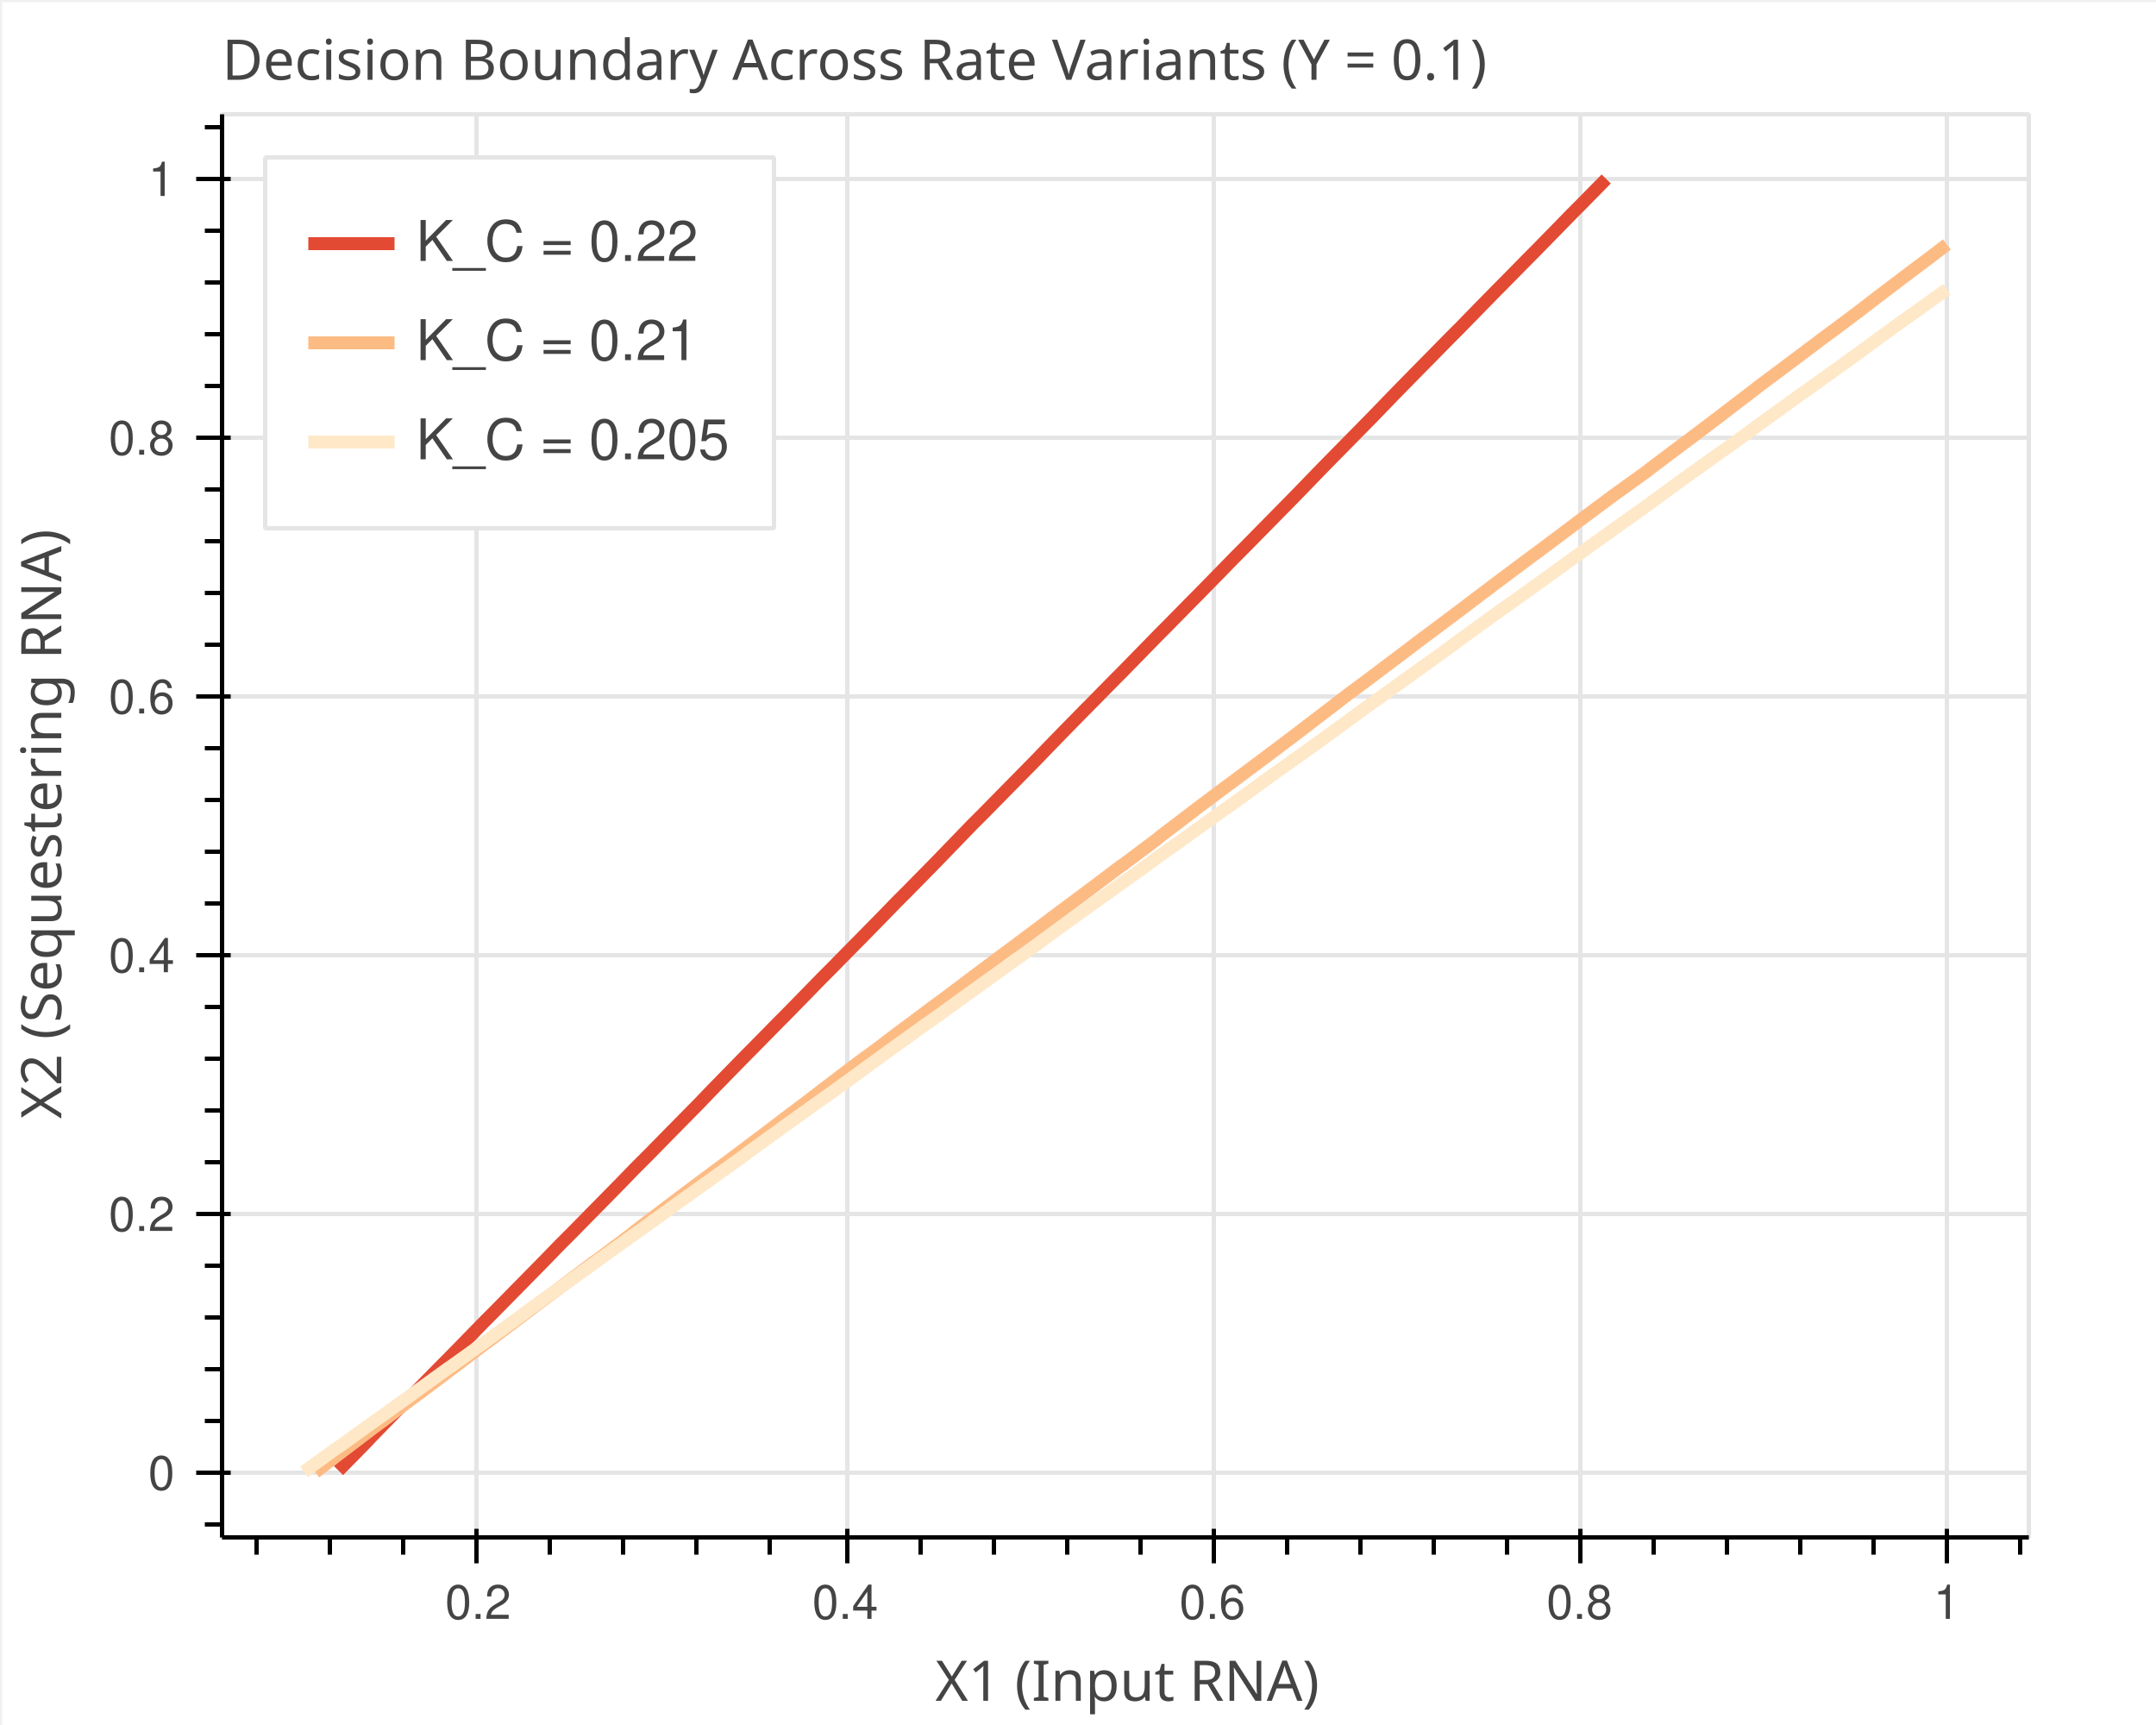
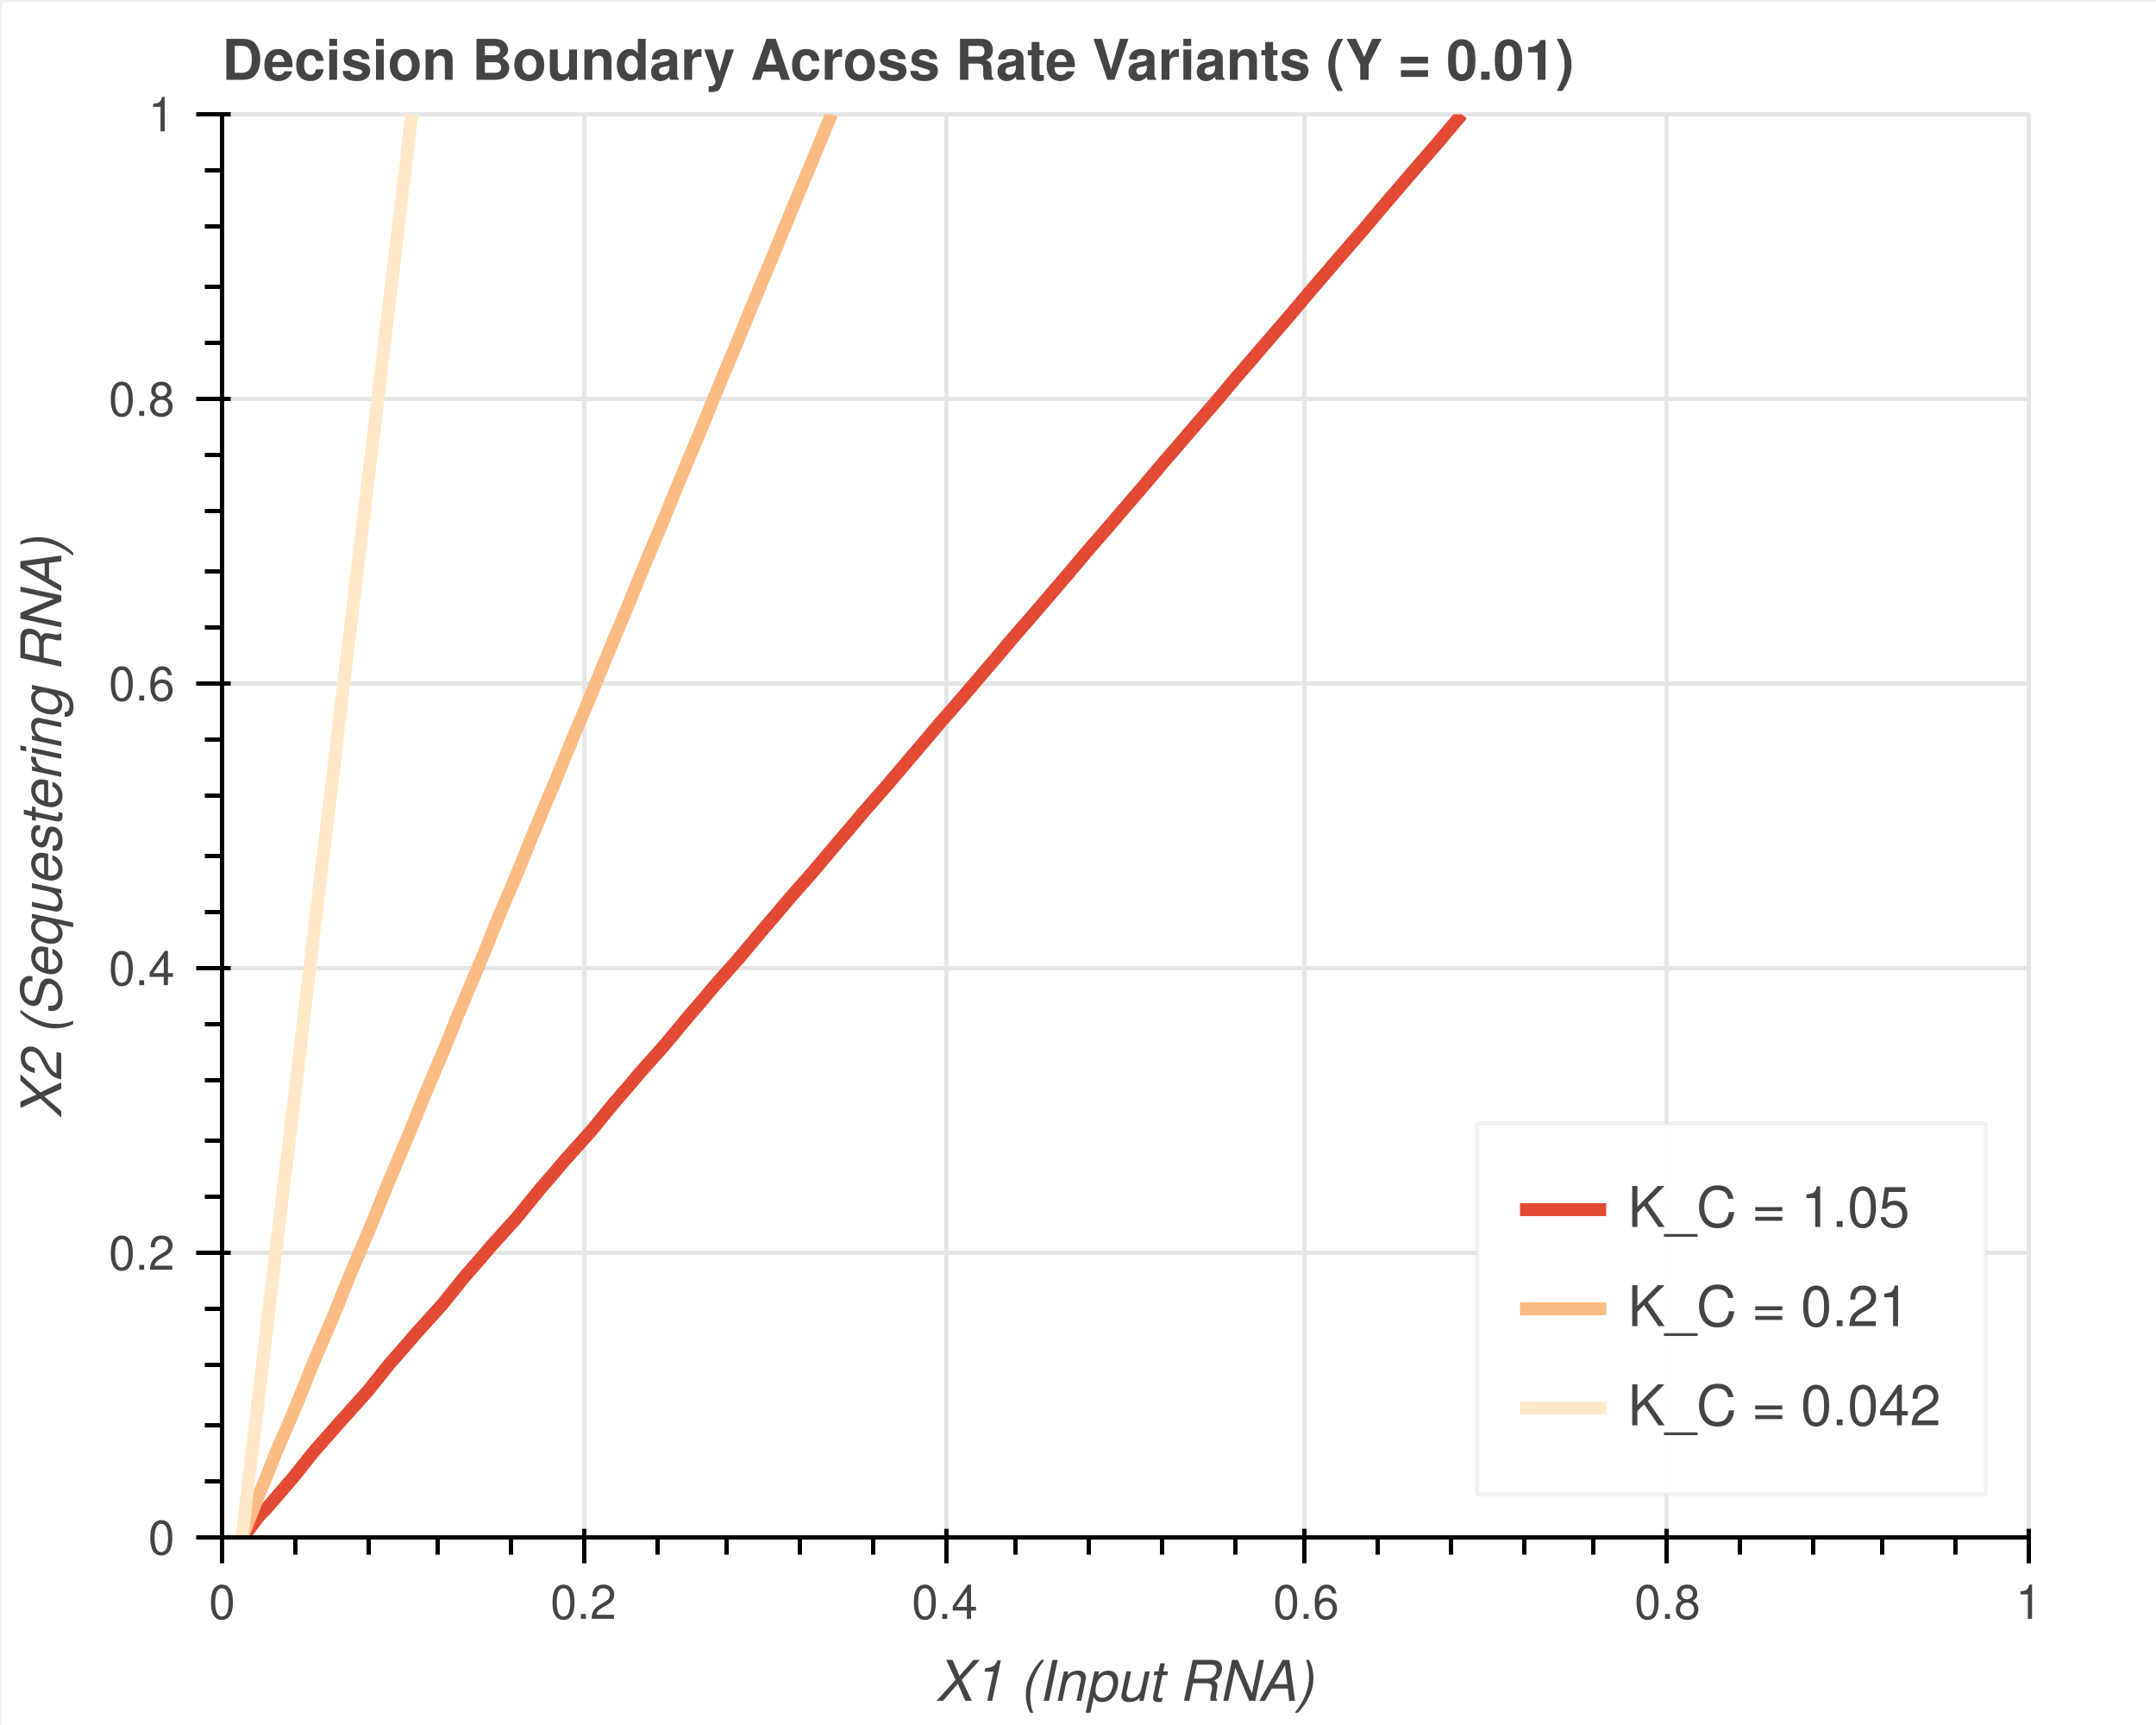
- <svg xmlns="http://www.w3.org/2000/svg" xmlns:xlink="http://www.w3.org/1999/xlink" version="1.1" id="Layer_1" x="0px" y="0px" viewBox="0 0 500 400" style="enable-background:new 0 0 500 400;" xml:space="preserve">
-   <style type="text/css">
- 	.st0{clip-path:url(#SVGID_00000093153794743196316500000007417702515307975327_);fill:#FFFFFF;}
- 	.st1{fill:#FFFFFF;}
- 	.st2{fill:none;stroke:#E5E5E5;stroke-linejoin:bevel;stroke-miterlimit:10;}
- 	
- 		.st3{clip-path:url(#SVGID_00000172414969722423037440000006797483711945911959_);fill:none;stroke:#E5E5E5;stroke-linejoin:bevel;stroke-miterlimit:10;}
- 	
- 		.st4{clip-path:url(#SVGID_00000142139943367405537200000016269153017983814825_);fill:none;stroke:#E5E5E5;stroke-linejoin:bevel;stroke-miterlimit:10;}
- 	
- 		.st5{clip-path:url(#SVGID_00000111907361072802863850000003102265533263730618_);fill:none;stroke:#E34A33;stroke-width:3;stroke-linejoin:bevel;stroke-miterlimit:10;}
- 	
- 		.st6{clip-path:url(#SVGID_00000162328661303927612030000000450254940578080655_);fill:none;stroke:#FDBB84;stroke-width:3;stroke-linejoin:bevel;stroke-miterlimit:10;}
- 	
- 		.st7{clip-path:url(#SVGID_00000022555768921812891400000010928600445027444365_);fill:none;stroke:#FEE8C8;stroke-width:3;stroke-linejoin:bevel;stroke-miterlimit:10;}
- 	.st8{fill:none;stroke:#000000;stroke-linejoin:bevel;stroke-miterlimit:10;}
- 	.st9{fill:#444444;}
- 	.st10{font-family:'Helvetica';}
- 	.st11{font-size:11px;}
- 	.st12{font-family:'Helvetica-Oblique';}
- 	.st13{font-size:13px;}
- 	
- 		.st14{clip-path:url(#SVGID_00000116918204168529295680000014971201692476296103_);fill:#FFFFFF;stroke:#E5E5E5;stroke-linejoin:bevel;stroke-miterlimit:10;}
- 	
- 		.st15{clip-path:url(#SVGID_00000140708286773257833080000001640486205328290457_);fill:none;stroke:#E34A33;stroke-width:3;stroke-linejoin:bevel;stroke-miterlimit:10;}
- 	.st16{clip-path:url(#SVGID_00000158716820930362352010000016157862381596500154_);}
- 	
- 		.st17{clip-path:url(#SVGID_00000047034575865393494280000017019072406550267566_);fill:none;stroke:#FDBB84;stroke-width:3;stroke-linejoin:bevel;stroke-miterlimit:10;}
- 	.st18{clip-path:url(#SVGID_00000132054350162717880890000012663748505748363162_);}
- 	
- 		.st19{clip-path:url(#SVGID_00000121262566530470523090000017821913376537739140_);fill:none;stroke:#FEE8C8;stroke-width:3;stroke-linejoin:bevel;stroke-miterlimit:10;}
- 	.st20{clip-path:url(#SVGID_00000137843048992259751930000002919125601660582038_);}
- 	.st21{font-family:'Helvetica-Bold';}
- </style>
-   <g>
-     <defs>
-       <path id="SVGID_1_" d="M0.5,0.5h500v400H0.5V0.5z M51.5,26.5h419v330h-419V26.5z" />
-     </defs>
-     <clipPath id="SVGID_00000163784888964810405260000007802911640011284352_">
-       <use xlink:href="#SVGID_1_" style="overflow:visible;" />
+ <svg xmlns="http://www.w3.org/2000/svg" version="1.1" width="500" height="400">
+   <defs>
+     <clipPath id="kZfHqMHcwnov">
+       <path fill="none" stroke="none" d="M 0.5 0.5 L 500.5 0.5 L 500.5 400.5 L 0.5 400.5 L 0.5 0.5 Z M 51.5 26.5 L 470.5 26.5 L 470.5 356.5 L 51.5 356.5 L 51.5 26.5 Z" clip-rule="evenodd" />
    </clipPath>
-     <path style="clip-path:url(#SVGID_00000163784888964810405260000007802911640011284352_);fill:#FFFFFF;" d="M0.5,0.5h500v400H0.5   V0.5z" />
+     <clipPath id="skUJnNPgrylF">
+       <path fill="none" stroke="none" d="M 51.5 26.5 L 470.5 26.5 L 470.5 356.5 L 51.5 356.5 L 51.5 26.5 Z" />
+     </clipPath>
+     <clipPath id="IKJvsVZPwnep">
+       <path fill="none" stroke="none" d="M 51.5 26.5 L 470.5 26.5 L 470.5 356.5 L 51.5 356.5 L 51.5 26.5 Z" />
+     </clipPath>
+     <clipPath id="yqJDNZcqfVlT">
+       <path fill="none" stroke="none" d="M 51.5 26.5 L 470.5 26.5 L 470.5 356.5 L 51.5 356.5 L 51.5 26.5 Z" />
+     </clipPath>
+     <clipPath id="CLRMrDuHyrrS">
+       <path fill="none" stroke="none" d="M 51.5 26.5 L 470.5 26.5 L 470.5 356.5 L 51.5 356.5 L 51.5 26.5 Z" />
+     </clipPath>
+     <clipPath id="eDauIlzxlBmQ">
+       <path fill="none" stroke="none" d="M 51.5 26.5 L 470.5 26.5 L 470.5 356.5 L 51.5 356.5 L 51.5 26.5 Z" />
+     </clipPath>
+     <clipPath id="WeOTZTmutTLQ">
+       <path fill="none" stroke="none" d="M 51.5 26.5 L 470.5 26.5 L 470.5 356.5 L 51.5 356.5 L 51.5 26.5 Z" />
+     </clipPath>
+     <clipPath id="BlnrqRrnFlkJ">
+       <path fill="none" stroke="none" d="M 51.5 26.5 L 470.5 26.5 L 470.5 356.5 L 51.5 356.5 L 51.5 26.5 Z" />
+     </clipPath>
+   </defs>
+   <path fill="#ffffff" stroke="none" paint-order="stroke" d="M 0.5 0.5 L 500.5 0.5 L 500.5 400.5 L 0.5 400.5 L 0.5 0.5 Z" fill-rule="nonzero" clip-path="url(#kZfHqMHcwnov)" />
+   <path fill="#ffffff" stroke="none" paint-order="stroke" d="M 51.5 26.5 L 470.5 26.5 L 470.5 356.5 L 51.5 356.5 L 51.5 26.5 Z" />
+   <path fill="none" stroke="#e5e5e5" paint-order="fill" d="M 51.5 26.5 L 470.5 26.5 L 470.5 356.5 L 51.5 356.5 L 51.5 26.5 Z" stroke-linejoin="bevel" stroke-miterlimit="10" />
+   <path fill="none" stroke="#e5e5e5" paint-order="fill" d="M 135.5 356.5 L 135.5 26.5 M 219.5 356.5 L 219.5 26.5 M 302.5 356.5 L 302.5 26.5 M 386.5 356.5 L 386.5 26.5" stroke-linejoin="bevel" stroke-miterlimit="10" clip-path="url(#skUJnNPgrylF)" />
+   <path fill="none" stroke="#e5e5e5" paint-order="fill" d="M 51.5 290.5 L 470.5 290.5 M 51.5 224.5 L 470.5 224.5 M 51.5 158.5 L 470.5 158.5 M 51.5 92.5 L 470.5 92.5" stroke-linejoin="bevel" stroke-miterlimit="10" clip-path="url(#IKJvsVZPwnep)" />
+   <path fill="none" stroke="#e34a33" paint-order="fill" d="M 339.021 26.5 L 333.684 32.832 L 333.338 33.235 L 327.487 39.969 L 325.133 42.735 L 321.698 46.704 L 316.582 52.775 L 316.013 53.439 L 310.173 60.173 L 308.031 62.689 L 304.374 66.908 L 299.48 72.718 L 298.686 73.643 L 292.86 80.378 L 290.929 82.644 L 287.05 87.112 L 282.378 92.659 L 281.358 93.847 L 275.547 100.582 L 273.827 102.599 L 269.726 107.316 L 265.276 112.6 L 264.029 114.051 L 258.236 120.786 L 256.724 122.556 L 252.4 127.52 L 248.173 132.54 L 246.699 134.255 L 240.925 140.99 L 239.622 142.515 L 235.073 147.724 L 231.071 152.479 L 229.366 154.459 L 223.616 161.194 L 222.52 162.475 L 217.745 167.929 L 213.969 172.416 L 212.031 174.663 L 206.309 181.398 L 205.418 182.438 L 200.416 188.133 L 196.867 192.35 L 194.692 194.867 L 189.005 201.602 L 188.316 202.404 L 183.083 208.337 L 179.765 212.282 L 177.349 215.071 L 171.704 221.806 L 171.214 222.375 L 165.748 228.541 L 162.663 232.209 L 160 235.276 L 154.407 242.01 L 154.112 242.351 L 148.409 248.745 L 145.561 252.13 L 142.643 255.48 L 137.117 262.214 L 137.01 262.337 L 131.065 268.949 L 128.459 272.042 L 125.272 275.684 L 119.908 282.297 L 119.805 282.418 L 113.713 289.153 L 111.357 291.941 L 107.884 295.888 L 102.806 302.192 L 102.443 302.622 L 96.355 309.357 L 94.255 311.818 L 90.468 316.092 L 85.704 322.055 L 85.057 322.827 L 79.006 329.561 L 77.153 331.667 L 73.04 336.296 L 68.602 341.844 L 67.635 343.031 L 61.827 349.765 L 60.051 351.589 L 56.344 356.5" stroke-linejoin="bevel" stroke-miterlimit="10" stroke-width="3" clip-path="url(#yqJDNZcqfVlT)" />
+   <path fill="none" stroke="#fdbb84" paint-order="fill" d="M 192.824 26.5 L 190.051 33.235 L 188.316 37.46 L 187.272 39.969 L 184.45 46.704 L 181.674 53.439 L 179.765 58.099 L 178.903 60.173 L 176.075 66.908 L 173.297 73.643 L 171.214 78.739 L 170.534 80.378 L 167.701 87.112 L 164.92 93.847 L 162.663 99.382 L 162.166 100.582 L 159.326 107.316 L 156.542 114.051 L 154.112 120.028 L 153.799 120.786 L 150.951 127.52 L 148.164 134.255 L 145.561 140.678 L 145.432 140.99 L 142.576 147.724 L 139.784 154.459 L 137.063 161.194 L 137.01 161.321 L 134.2 167.929 L 131.404 174.663 L 128.684 181.398 L 128.459 181.938 L 125.824 188.133 L 123.022 194.867 L 120.303 201.602 L 119.908 202.554 L 117.448 208.337 L 114.637 215.071 L 111.921 221.806 L 111.357 223.167 L 109.07 228.541 L 106.251 235.276 L 103.537 242.01 L 102.806 243.778 L 100.691 248.745 L 97.86 255.48 L 95.149 262.214 L 94.255 264.383 L 92.311 268.949 L 89.464 275.684 L 86.757 282.418 L 85.704 284.98 L 83.929 289.153 L 81.059 295.888 L 78.358 302.622 L 77.153 305.561 L 75.542 309.357 L 72.642 316.092 L 69.949 322.827 L 68.602 326.109 L 67.152 329.561 L 64.22 336.296 L 61.554 343.031 L 60.051 346.561 L 58.793 349.765 L 56.14 356.5" stroke-linejoin="bevel" stroke-miterlimit="10" stroke-width="3" clip-path="url(#CLRMrDuHyrrS)" />
+   <path fill="none" stroke="#fee8c8" paint-order="fill" d="M 95.507 26.5 L 94.709 33.235 L 94.255 37.046 L 93.906 39.969 L 93.094 46.704 L 92.284 53.439 L 91.475 60.173 L 90.668 66.908 L 89.863 73.643 L 89.059 80.378 L 88.258 87.112 L 87.458 93.847 L 86.661 100.582 L 85.866 107.316 L 85.704 108.664 L 85.056 114.051 L 84.243 120.786 L 83.432 127.52 L 82.623 134.255 L 81.816 140.99 L 81.011 147.724 L 80.208 154.459 L 79.408 161.194 L 78.611 167.929 L 77.816 174.663 L 77.153 180.273 L 77.02 181.398 L 76.204 188.133 L 75.389 194.867 L 74.577 201.602 L 73.767 208.337 L 72.96 215.071 L 72.156 221.806 L 71.355 228.541 L 70.557 235.276 L 69.763 242.01 L 68.973 248.745 L 68.602 251.834 L 68.167 255.48 L 67.348 262.214 L 66.531 268.949 L 65.717 275.684 L 64.907 282.418 L 64.1 289.153 L 63.298 295.888 L 62.5 302.622 L 61.706 309.357 L 60.917 316.092 L 60.133 322.827 L 60.051 323.469 L 59.313 329.561 L 58.495 336.296 L 57.686 343.031 L 56.891 349.765 L 56.114 356.5" stroke-linejoin="bevel" stroke-miterlimit="10" stroke-width="3" clip-path="url(#eDauIlzxlBmQ)" />
+   <path fill="none" stroke="black" paint-order="fill" d="M 51.5 356.5 L 470.5 356.5" stroke-linejoin="bevel" stroke-miterlimit="10" />
+   <path fill="none" stroke="black" paint-order="fill" d="M 51.5 362.5 L 51.5 354.5 M 135.5 362.5 L 135.5 354.5 M 219.5 362.5 L 219.5 354.5 M 302.5 362.5 L 302.5 354.5 M 386.5 362.5 L 386.5 354.5 M 470.5 362.5 L 470.5 354.5" stroke-linejoin="bevel" stroke-miterlimit="10" />
+   <path fill="none" stroke="black" paint-order="fill" d="M 51.5 360.5 L 51.5 356.5 M 68.5 360.5 L 68.5 356.5 M 85.5 360.5 L 85.5 356.5 M 101.5 360.5 L 101.5 356.5 M 118.5 360.5 L 118.5 356.5 M 135.5 360.5 L 135.5 356.5 M 152.5 360.5 L 152.5 356.5 M 168.5 360.5 L 168.5 356.5 M 185.5 360.5 L 185.5 356.5 M 202.5 360.5 L 202.5 356.5 M 219.5 360.5 L 219.5 356.5 M 235.5 360.5 L 235.5 356.5 M 252.5 360.5 L 252.5 356.5 M 269.5 360.5 L 269.5 356.5 M 286.5 360.5 L 286.5 356.5 M 302.5 360.5 L 302.5 356.5 M 319.5 360.5 L 319.5 356.5 M 336.5 360.5 L 336.5 356.5 M 353.5 360.5 L 353.5 356.5 M 369.5 360.5 L 369.5 356.5 M 386.5 360.5 L 386.5 356.5 M 403.5 360.5 L 403.5 356.5 M 420.5 360.5 L 420.5 356.5 M 436.5 360.5 L 436.5 356.5 M 453.5 360.5 L 453.5 356.5 M 470.5 360.5 L 470.5 356.5" stroke-linejoin="bevel" stroke-miterlimit="10" />
+   <text fill="#444444" stroke="none" font-family="helvetica" font-size="11px" font-style="normal" font-weight="normal" text-decoration="normal" x="47.942" y="374.89" text-anchor="start" dominant-baseline="alphabetic" transform="matrix(1, 0, 0, 1, 0.5, 0.5)">0</text>
+   <text fill="none" stroke="rgb(0 0 0 / 0)" font-family="helvetica" font-size="11px" font-style="normal" font-weight="normal" text-decoration="normal" x="47.942" y="374.89" text-anchor="start" dominant-baseline="alphabetic" transform="matrix(1, 0, 0, 1, 0.5, 0.5)" stroke-linejoin="bevel" stroke-miterlimit="10">0</text>
+   <text fill="#444444" stroke="none" font-family="helvetica" font-size="11px" font-style="normal" font-weight="normal" text-decoration="normal" x="127.158" y="374.89" text-anchor="start" dominant-baseline="alphabetic" transform="matrix(1, 0, 0, 1, 0.5, 0.5)">0.2</text>
+   <text fill="none" stroke="rgb(0 0 0 / 0)" font-family="helvetica" font-size="11px" font-style="normal" font-weight="normal" text-decoration="normal" x="127.158" y="374.89" text-anchor="start" dominant-baseline="alphabetic" transform="matrix(1, 0, 0, 1, 0.5, 0.5)" stroke-linejoin="bevel" stroke-miterlimit="10">0.2</text>
+   <text fill="#444444" stroke="none" font-family="helvetica" font-size="11px" font-style="normal" font-weight="normal" text-decoration="normal" x="210.958" y="374.89" text-anchor="start" dominant-baseline="alphabetic" transform="matrix(1, 0, 0, 1, 0.5, 0.5)">0.4</text>
+   <text fill="none" stroke="rgb(0 0 0 / 0)" font-family="helvetica" font-size="11px" font-style="normal" font-weight="normal" text-decoration="normal" x="210.958" y="374.89" text-anchor="start" dominant-baseline="alphabetic" transform="matrix(1, 0, 0, 1, 0.5, 0.5)" stroke-linejoin="bevel" stroke-miterlimit="10">0.4</text>
+   <text fill="#444444" stroke="none" font-family="helvetica" font-size="11px" font-style="normal" font-weight="normal" text-decoration="normal" x="294.758" y="374.89" text-anchor="start" dominant-baseline="alphabetic" transform="matrix(1, 0, 0, 1, 0.5, 0.5)">0.6</text>
+   <text fill="none" stroke="rgb(0 0 0 / 0)" font-family="helvetica" font-size="11px" font-style="normal" font-weight="normal" text-decoration="normal" x="294.758" y="374.89" text-anchor="start" dominant-baseline="alphabetic" transform="matrix(1, 0, 0, 1, 0.5, 0.5)" stroke-linejoin="bevel" stroke-miterlimit="10">0.6</text>
+   <text fill="#444444" stroke="none" font-family="helvetica" font-size="11px" font-style="normal" font-weight="normal" text-decoration="normal" x="378.558" y="374.89" text-anchor="start" dominant-baseline="alphabetic" transform="matrix(1, 0, 0, 1, 0.5, 0.5)">0.8</text>
+   <text fill="none" stroke="rgb(0 0 0 / 0)" font-family="helvetica" font-size="11px" font-style="normal" font-weight="normal" text-decoration="normal" x="378.558" y="374.89" text-anchor="start" dominant-baseline="alphabetic" transform="matrix(1, 0, 0, 1, 0.5, 0.5)" stroke-linejoin="bevel" stroke-miterlimit="10">0.8</text>
+   <text fill="#444444" stroke="none" font-family="helvetica" font-size="11px" font-style="normal" font-weight="normal" text-decoration="normal" x="466.942" y="374.89" text-anchor="start" dominant-baseline="alphabetic" transform="matrix(1, 0, 0, 1, 0.5, 0.5)">1</text>
+   <text fill="none" stroke="rgb(0 0 0 / 0)" font-family="helvetica" font-size="11px" font-style="normal" font-weight="normal" text-decoration="normal" x="466.942" y="374.89" text-anchor="start" dominant-baseline="alphabetic" transform="matrix(1, 0, 0, 1, 0.5, 0.5)" stroke-linejoin="bevel" stroke-miterlimit="10">1</text>
+   <text fill="#444444" stroke="none" font-family="helvetica" font-size="13px" font-style="italic" font-weight="normal" text-decoration="normal" x="216.417" y="393.89" text-anchor="start" dominant-baseline="alphabetic" transform="matrix(1, 0, 0, 1, 0.5, 0.5)">X1 (Input RNA)</text>
+   <text fill="none" stroke="rgb(0 0 0 / 0)" font-family="helvetica" font-size="13px" font-style="italic" font-weight="normal" text-decoration="normal" x="216.417" y="393.89" text-anchor="start" dominant-baseline="alphabetic" transform="matrix(1, 0, 0, 1, 0.5, 0.5)" stroke-linejoin="bevel" stroke-miterlimit="10">X1 (Input RNA)</text>
+   <path fill="none" stroke="black" paint-order="fill" d="M 51.5 356.5 L 51.5 26.5" stroke-linejoin="bevel" stroke-miterlimit="10" />
+   <path fill="none" stroke="black" paint-order="fill" d="M 45.5 356.5 L 53.5 356.5 M 45.5 290.5 L 53.5 290.5 M 45.5 224.5 L 53.5 224.5 M 45.5 158.5 L 53.5 158.5 M 45.5 92.5 L 53.5 92.5 M 45.5 26.5 L 53.5 26.5" stroke-linejoin="bevel" stroke-miterlimit="10" />
+   <path fill="none" stroke="black" paint-order="fill" d="M 47.5 356.5 L 51.5 356.5 M 47.5 343.5 L 51.5 343.5 M 47.5 330.5 L 51.5 330.5 M 47.5 316.5 L 51.5 316.5 M 47.5 303.5 L 51.5 303.5 M 47.5 290.5 L 51.5 290.5 M 47.5 277.5 L 51.5 277.5 M 47.5 264.5 L 51.5 264.5 M 47.5 250.5 L 51.5 250.5 M 47.5 237.5 L 51.5 237.5 M 47.5 224.5 L 51.5 224.5 M 47.5 211.5 L 51.5 211.5 M 47.5 198.5 L 51.5 198.5 M 47.5 184.5 L 51.5 184.5 M 47.5 171.5 L 51.5 171.5 M 47.5 158.5 L 51.5 158.5 M 47.5 145.5 L 51.5 145.5 M 47.5 132.5 L 51.5 132.5 M 47.5 118.5 L 51.5 118.5 M 47.5 105.5 L 51.5 105.5 M 47.5 92.5 L 51.5 92.5 M 47.5 79.5 L 51.5 79.5 M 47.5 66.5 L 51.5 66.5 M 47.5 52.5 L 51.5 52.5 M 47.5 39.5 L 51.5 39.5 M 47.5 26.5 L 51.5 26.5" stroke-linejoin="bevel" stroke-miterlimit="10" />
+   <text fill="#444444" stroke="none" font-family="helvetica" font-size="11px" font-style="normal" font-weight="normal" text-decoration="normal" x="33.883" y="359.945" text-anchor="start" dominant-baseline="alphabetic" transform="matrix(1, 0, 0, 1, 0.5, 0.5)">0</text>
+   <text fill="none" stroke="rgb(0 0 0 / 0)" font-family="helvetica" font-size="11px" font-style="normal" font-weight="normal" text-decoration="normal" x="33.883" y="359.945" text-anchor="start" dominant-baseline="alphabetic" transform="matrix(1, 0, 0, 1, 0.5, 0.5)" stroke-linejoin="bevel" stroke-miterlimit="10">0</text>
+   <text fill="#444444" stroke="none" font-family="helvetica" font-size="11px" font-style="normal" font-weight="normal" text-decoration="normal" x="24.717" y="293.945" text-anchor="start" dominant-baseline="alphabetic" transform="matrix(1, 0, 0, 1, 0.5, 0.5)">0.2</text>
+   <text fill="none" stroke="rgb(0 0 0 / 0)" font-family="helvetica" font-size="11px" font-style="normal" font-weight="normal" text-decoration="normal" x="24.717" y="293.945" text-anchor="start" dominant-baseline="alphabetic" transform="matrix(1, 0, 0, 1, 0.5, 0.5)" stroke-linejoin="bevel" stroke-miterlimit="10">0.2</text>
+   <text fill="#444444" stroke="none" font-family="helvetica" font-size="11px" font-style="normal" font-weight="normal" text-decoration="normal" x="24.717" y="227.945" text-anchor="start" dominant-baseline="alphabetic" transform="matrix(1, 0, 0, 1, 0.5, 0.5)">0.4</text>
+   <text fill="none" stroke="rgb(0 0 0 / 0)" font-family="helvetica" font-size="11px" font-style="normal" font-weight="normal" text-decoration="normal" x="24.717" y="227.945" text-anchor="start" dominant-baseline="alphabetic" transform="matrix(1, 0, 0, 1, 0.5, 0.5)" stroke-linejoin="bevel" stroke-miterlimit="10">0.4</text>
+   <text fill="#444444" stroke="none" font-family="helvetica" font-size="11px" font-style="normal" font-weight="normal" text-decoration="normal" x="24.717" y="161.945" text-anchor="start" dominant-baseline="alphabetic" transform="matrix(1, 0, 0, 1, 0.5, 0.5)">0.6</text>
+   <text fill="none" stroke="rgb(0 0 0 / 0)" font-family="helvetica" font-size="11px" font-style="normal" font-weight="normal" text-decoration="normal" x="24.717" y="161.945" text-anchor="start" dominant-baseline="alphabetic" transform="matrix(1, 0, 0, 1, 0.5, 0.5)" stroke-linejoin="bevel" stroke-miterlimit="10">0.6</text>
+   <text fill="#444444" stroke="none" font-family="helvetica" font-size="11px" font-style="normal" font-weight="normal" text-decoration="normal" x="24.717" y="95.945" text-anchor="start" dominant-baseline="alphabetic" transform="matrix(1, 0, 0, 1, 0.5, 0.5)">0.8</text>
+   <text fill="none" stroke="rgb(0 0 0 / 0)" font-family="helvetica" font-size="11px" font-style="normal" font-weight="normal" text-decoration="normal" x="24.717" y="95.945" text-anchor="start" dominant-baseline="alphabetic" transform="matrix(1, 0, 0, 1, 0.5, 0.5)" stroke-linejoin="bevel" stroke-miterlimit="10">0.8</text>
+   <text fill="#444444" stroke="none" font-family="helvetica" font-size="11px" font-style="normal" font-weight="normal" text-decoration="normal" x="33.883" y="29.945" text-anchor="start" dominant-baseline="alphabetic" transform="matrix(1, 0, 0, 1, 0.5, 0.5)">1</text>
+   <text fill="none" stroke="rgb(0 0 0 / 0)" font-family="helvetica" font-size="11px" font-style="normal" font-weight="normal" text-decoration="normal" x="33.883" y="29.945" text-anchor="start" dominant-baseline="alphabetic" transform="matrix(1, 0, 0, 1, 0.5, 0.5)" stroke-linejoin="bevel" stroke-miterlimit="10">1</text>
+   <text fill="#444444" stroke="none" font-family="helvetica" font-size="13px" font-style="italic" font-weight="normal" text-decoration="normal" x="-51.217" y="188" text-anchor="start" dominant-baseline="alphabetic" transform="matrix(6.123233995736766e-17, -1, 1, 6.123233995736766e-17, -173.7833, 208.2167)">X2 (Sequestering RNA)</text>
+   <text fill="none" stroke="rgb(0 0 0 / 0)" font-family="helvetica" font-size="13px" font-style="italic" font-weight="normal" text-decoration="normal" x="-51.217" y="188" text-anchor="start" dominant-baseline="alphabetic" transform="matrix(6.123233995736766e-17, -1, 1, 6.123233995736766e-17, -173.7833, 208.2167)" stroke-linejoin="bevel" stroke-miterlimit="10">X2 (Sequestering RNA)</text>
+   <path fill="rgb(255 255 255 / 0.949)" stroke="rgb(229 229 229 / 0.502)" paint-order="fill" d="M 342.5 260.5 L 460.5 260.5 L 460.5 346.5 L 342.5 346.5 L 342.5 260.5 Z" fill-rule="nonzero" clip-path="url(#WeOTZTmutTLQ)" stroke-linejoin="bevel" stroke-miterlimit="10" />
+   <path fill="none" stroke="#e34a33" paint-order="fill" d="M 352.5 280.5 L 372.5 280.5" stroke-linejoin="bevel" stroke-miterlimit="10" stroke-width="3" clip-path="url(#WeOTZTmutTLQ)" />
+   <g clip-path="url(#WeOTZTmutTLQ)">
+     <text fill="#444444" stroke="none" font-family="helvetica" font-size="13px" font-style="normal" font-weight="normal" text-decoration="normal" x="0" y="4" text-anchor="start" dominant-baseline="alphabetic" transform="matrix(1, 0, 0, 1, 377.5, 280.5)">K_C = 1.05</text>
  </g>
-   <path class="st1" d="M51.5,26.5h419v330h-419V26.5z" />
-   <path class="st2" d="M51.5,26.5h419v330h-419V26.5z" />
-   <g>
-     <defs>
-       <rect id="SVGID_00000134241740659566929710000003539585671186623108_" x="51.5" y="26.5" width="419" height="330" />
-     </defs>
-     <clipPath id="SVGID_00000054256006219784938690000000982358423772334985_">
-       <use xlink:href="#SVGID_00000134241740659566929710000003539585671186623108_" style="overflow:visible;" />
-     </clipPath>
-     <path style="clip-path:url(#SVGID_00000054256006219784938690000000982358423772334985_);fill:none;stroke:#E5E5E5;stroke-linejoin:bevel;stroke-miterlimit:10;" d="   M110.5,356.5v-330 M196.5,356.5v-330 M281.5,356.5v-330 M366.5,356.5v-330 M451.5,356.5v-330" />
+   <g clip-path="url(#WeOTZTmutTLQ)">
+     <text fill="none" stroke="rgb(0 0 0 / 0)" font-family="helvetica" font-size="13px" font-style="normal" font-weight="normal" text-decoration="normal" x="0" y="4" text-anchor="start" dominant-baseline="alphabetic" transform="matrix(1, 0, 0, 1, 377.5, 280.5)" stroke-linejoin="bevel" stroke-miterlimit="10">K_C = 1.05</text>
  </g>
-   <g>
-     <defs>
-       <rect id="SVGID_00000160179222803390684610000003744095274668328634_" x="51.5" y="26.5" width="419" height="330" />
-     </defs>
-     <clipPath id="SVGID_00000012429964771975485140000008926914504481361830_">
-       <use xlink:href="#SVGID_00000160179222803390684610000003744095274668328634_" style="overflow:visible;" />
-     </clipPath>
-     <path style="clip-path:url(#SVGID_00000012429964771975485140000008926914504481361830_);fill:none;stroke:#E5E5E5;stroke-linejoin:bevel;stroke-miterlimit:10;" d="   M51.5,341.5h419 M51.5,281.5h419 M51.5,221.5h419 M51.5,161.5h419 M51.5,101.5h419 M51.5,41.5h419" />
+   <path fill="none" stroke="#fdbb84" paint-order="fill" d="M 352.5 303.5 L 372.5 303.5" stroke-linejoin="bevel" stroke-miterlimit="10" stroke-width="3" clip-path="url(#WeOTZTmutTLQ)" />
+   <g clip-path="url(#WeOTZTmutTLQ)">
+     <text fill="#444444" stroke="none" font-family="helvetica" font-size="13px" font-style="normal" font-weight="normal" text-decoration="normal" x="0" y="4" text-anchor="start" dominant-baseline="alphabetic" transform="matrix(1, 0, 0, 1, 377.5, 303.5)">K_C = 0.21</text>
  </g>
-   <g>
-     <defs>
-       <rect id="SVGID_00000015316268485683553610000009700044453596154254_" x="51.5" y="26.5" width="419" height="330" />
-     </defs>
-     <clipPath id="SVGID_00000180341223523748593200000016563308061119973519_">
-       <use xlink:href="#SVGID_00000015316268485683553610000009700044453596154254_" style="overflow:visible;" />
-     </clipPath>
-     <path style="clip-path:url(#SVGID_00000180341223523748593200000016563308061119973519_);fill:none;stroke:#E34A33;stroke-width:3;stroke-linejoin:bevel;stroke-miterlimit:10;" d="   M372.5,41.5l-6,6.1l-1.9,1.9l-4.1,4.2l-4.6,4.7l-1.4,1.4l-6,6.1l-1.3,1.3l-4.7,4.8l-4,4.1l-2,2l-6,6.1l-0.7,0.7l-5.3,5.4l-3.4,3.5   l-2.6,2.7l-6,6.1l-0.1,0.1l-5.9,6l-2.8,2.9l-3.2,3.3l-5.5,5.6l-0.5,0.5l-6,6.1l-2.2,2.2l-3.8,3.9l-4.9,5l-1.1,1.1l-6,6.1l-1.6,1.6   l-4.4,4.5l-4.3,4.4l-1.7,1.7l-6,6.1l-1,1l-5,5.1l-3.7,3.8l-2.3,2.4l-6,6.1l-0.4,0.4l-5.6,5.7l-3.1,3.1l-2.9,3l-5.8,6l-0.2,0.2   l-6,6.1l-2.5,2.5l-3.5,3.6l-5.2,5.3l-0.8,0.8l-6,6.1l-1.9,1.9l-4.1,4.2l-4.6,4.7l-1.4,1.4l-6,6.1l-1.3,1.3l-4.7,4.8l-4,4.1l-2,2.1   l-6,6.1l-0.7,0.7l-5.3,5.4l-3.4,3.4l-2.6,2.7l-6,6.1l-0.1,0.1l-5.9,6l-2.8,2.8l-3.2,3.3l-5.5,5.6l-0.5,0.5l-6,6.1l-2.2,2.2   l-3.8,3.9l-4.9,5l-1.1,1.1l-6,6.1l-1.6,1.6l-4.4,4.5l-4.3,4.4l-1.7,1.8l-6,6.1" />
+   <g clip-path="url(#WeOTZTmutTLQ)">
+     <text fill="none" stroke="rgb(0 0 0 / 0)" font-family="helvetica" font-size="13px" font-style="normal" font-weight="normal" text-decoration="normal" x="0" y="4" text-anchor="start" dominant-baseline="alphabetic" transform="matrix(1, 0, 0, 1, 377.5, 303.5)" stroke-linejoin="bevel" stroke-miterlimit="10">K_C = 0.21</text>
  </g>
-   <g>
-     <defs>
-       <rect id="SVGID_00000044150769789284462620000016080540049686322835_" x="51.5" y="26.5" width="419" height="330" />
-     </defs>
-     <clipPath id="SVGID_00000142157334661752617590000006000845481093749903_">
-       <use xlink:href="#SVGID_00000044150769789284462620000016080540049686322835_" style="overflow:visible;" />
-     </clipPath>
-     <path style="clip-path:url(#SVGID_00000142157334661752617590000006000845481093749903_);fill:none;stroke:#FDBB84;stroke-width:3;stroke-linejoin:bevel;stroke-miterlimit:10;" d="   M451.5,56.7l-4.2,3.2l-4.4,3.3l-3.7,2.8l-5,3.8l-3.1,2.4l-5.6,4.2l-2.6,1.9l-6.1,4.6l-2,1.5l-6.7,5l-1.4,1.1l-7.2,5.5l-0.9,0.7   l-7.8,5.9l-0.3,0.2l-8.1,6.1l-0.2,0.2L374,115l-0.8,0.6l-7.4,5.5l-1.3,1l-6.8,5.1l-1.9,1.4l-6.3,4.7l-2.4,1.8l-5.7,4.3l-2.9,2.2   l-5.2,3.9l-3.5,2.6l-4.6,3.5l-4,3l-4.1,3.1l-4.6,3.4l-3.5,2.7l-5.1,3.9l-3,2.3l-5.7,4.3l-2.4,1.8l-6.3,4.7l-1.9,1.4l-6.8,5.1   l-1.3,1L269,194l-0.7,0.6l-8,6l-0.2,0.1l-8.1,6.1l-0.4,0.3l-7.8,5.8l-0.9,0.7l-7.2,5.4l-1.5,1.1l-6.7,5l-2,1.5l-6.1,4.6l-2.6,1.9   l-5.6,4.2l-3.1,2.3l-5,3.8l-3.7,2.7l-4.5,3.4l-4.2,3.2l-3.9,3l-4.8,3.6l-3.4,2.6l-5.3,4l-2.8,2.1l-5.9,4.4l-2.3,1.7l-6.4,4.8   l-1.7,1.3l-7,5.3l-1.1,0.9l-7.6,5.7l-0.6,0.4l-8.1,6.1l0,0l-8.1,6.1l-0.5,0.4l-7.6,5.7l-1.1,0.8l-7,5.3l-1.6,1.2l-6.5,4.9l-2.2,1.6   l-5.9,4.5l-2.7,2l-5.4,4.1l-3.3,2.5l-4.8,3.7" />
+   <path fill="none" stroke="#fee8c8" paint-order="fill" d="M 352.5 326.5 L 372.5 326.5" stroke-linejoin="bevel" stroke-miterlimit="10" stroke-width="3" clip-path="url(#WeOTZTmutTLQ)" />
+   <g clip-path="url(#WeOTZTmutTLQ)">
+     <text fill="#444444" stroke="none" font-family="helvetica" font-size="13px" font-style="normal" font-weight="normal" text-decoration="normal" x="0" y="4" text-anchor="start" dominant-baseline="alphabetic" transform="matrix(1, 0, 0, 1, 377.5, 326.5)">K_C = 0.042</text>
  </g>
-   <g>
-     <defs>
-       <rect id="SVGID_00000098910146003900985420000017216560055929783951_" x="51.5" y="26.5" width="419" height="330" />
-     </defs>
-     <clipPath id="SVGID_00000031892140118869631760000009498255259006265011_">
-       <use xlink:href="#SVGID_00000098910146003900985420000017216560055929783951_" style="overflow:visible;" />
-     </clipPath>
-     <path style="clip-path:url(#SVGID_00000031892140118869631760000009498255259006265011_);fill:none;stroke:#FEE8C8;stroke-width:3;stroke-linejoin:bevel;stroke-miterlimit:10;" d="   M451.5,67.1l-7,5l-1.7,1.2l-6.8,4.9l-1.9,1.4l-6.6,4.8l-2.1,1.5l-6.4,4.6l-2.3,1.6l-6.2,4.5l-2.5,1.8l-6,4.4l-2.7,1.9l-5.9,4.2   l-2.8,2L385,115l-3,2.2l-5.5,3.9l-3.2,2.3l-5.3,3.8l-3.4,2.4l-5.1,3.7l-3.6,2.6l-4.9,3.5l-3.8,2.7l-4.7,3.4l-4,2.9l-4.5,3.3l-4.2,3   l-4.3,3.1l-4.3,3.1l-4.2,3l-4.5,3.3l-4,2.9l-4.7,3.4l-3.8,2.7l-4.9,3.5l-3.6,2.6l-5.1,3.7l-3.4,2.4l-5.3,3.8l-3.2,2.3l-5.5,3.9   l-3,2.2l-5.7,4.1l-2.8,2l-5.9,4.2l-2.6,1.9l-6.1,4.4l-2.4,1.8l-6.3,4.5l-2.2,1.6l-6.4,4.6l-2.1,1.5l-6.6,4.8l-1.9,1.3l-6.8,4.9   l-1.7,1.2l-7,5.1l-1.5,1.1l-7.2,5.2l-1.3,0.9l-7.4,5.3l-1.1,0.8l-7.6,5.5l-0.9,0.7l-7.8,5.6l-0.7,0.5l-8,5.7l-0.5,0.4l-8.2,5.9   l-0.3,0.2l-8.4,6l-0.1,0.1l-8.5,6.1l-0.1,0l-8.4,6.1l-0.2,0.2l-8.3,6l-0.4,0.3l-8.1,5.8l-0.6,0.4l-7.9,5.7l-0.8,0.6l-7.7,5.5   l-1,0.7l-7.5,5.4l-1.2,0.8l-7.3,5.3" />
+   <g clip-path="url(#WeOTZTmutTLQ)">
+     <text fill="none" stroke="rgb(0 0 0 / 0)" font-family="helvetica" font-size="13px" font-style="normal" font-weight="normal" text-decoration="normal" x="0" y="4" text-anchor="start" dominant-baseline="alphabetic" transform="matrix(1, 0, 0, 1, 377.5, 326.5)" stroke-linejoin="bevel" stroke-miterlimit="10">K_C = 0.042</text>
  </g>
-   <path class="st8" d="M51.5,356.5h419" />
-   <path class="st8" d="M110.5,362.5v-8 M196.5,362.5v-8 M281.5,362.5v-8 M366.5,362.5v-8 M451.5,362.5v-8" />
-   <path class="st8" d="M93.5,360.5v-4 M76.5,360.5v-4 M59.5,360.5v-4 M110.5,360.5v-4 M127.5,360.5v-4 M144.5,360.5v-4 M161.5,360.5  v-4 M178.5,360.5v-4 M196.5,360.5v-4 M213.5,360.5v-4 M230.5,360.5v-4 M247.5,360.5v-4 M264.5,360.5v-4 M281.5,360.5v-4   M298.5,360.5v-4 M315.5,360.5v-4 M332.5,360.5v-4 M349.5,360.5v-4 M366.5,360.5v-4 M383.5,360.5v-4 M400.5,360.5v-4 M417.5,360.5  v-4 M434.5,360.5v-4 M451.5,360.5v-4 M468.5,360.5v-4" />
-   <text transform="matrix(1 0 0 1 103.235 375.3901)" class="st9 st10 st11">0.2</text>
-   <text transform="matrix(1 0 0 1 188.3795 375.3901)" class="st9 st10 st11">0.4</text>
-   <text transform="matrix(1 0 0 1 273.524 375.3901)" class="st9 st10 st11">0.6</text>
-   <text transform="matrix(1 0 0 1 358.6684 375.3901)" class="st9 st10 st11">0.8</text>
-   <text transform="matrix(1 0 0 1 448.3962 375.3901)" class="st9 st10 st11">1</text>
-   <text transform="matrix(1 0 0 1 216.9167 394.3901)" class="st9 st12 st13">X1 (Input RNA)</text>
-   <path class="st8" d="M51.5,356.5v-330" />
-   <path class="st8" d="M45.5,341.5h8 M45.5,281.5h8 M45.5,221.5h8 M45.5,161.5h8 M45.5,101.5h8 M45.5,41.5h8" />
-   <path class="st8" d="M47.5,353.5h4 M47.5,341.5h4 M47.5,329.5h4 M47.5,317.5h4 M47.5,305.5h4 M47.5,293.5h4 M47.5,281.5h4   M47.5,269.5h4 M47.5,257.5h4 M47.5,245.5h4 M47.5,233.5h4 M47.5,221.5h4 M47.5,209.5h4 M47.5,197.5h4 M47.5,185.5h4 M47.5,173.5h4   M47.5,161.5h4 M47.5,149.5h4 M47.5,137.5h4 M47.5,125.5h4 M47.5,113.5h4 M47.5,101.5h4 M47.5,89.5h4 M47.5,77.5h4 M47.5,65.5h4   M47.5,53.5h4 M47.5,41.5h4 M47.5,29.5h4" />
-   <text transform="matrix(1 0 0 1 34.3833 345.4451)" class="st9 st10 st11">0</text>
-   <text transform="matrix(1 0 0 1 25.2167 285.4451)" class="st9 st10 st11">0.2</text>
-   <text transform="matrix(1 0 0 1 25.2167 225.4451)" class="st9 st10 st11">0.4</text>
-   <text transform="matrix(1 0 0 1 25.2167 165.4451)" class="st9 st10 st11">0.6</text>
-   <text transform="matrix(1 0 0 1 25.2167 105.4451)" class="st9 st10 st11">0.8</text>
-   <text transform="matrix(1 0 0 1 34.3833 45.4451)" class="st9 st10 st11">1</text>
-   <text transform="matrix(6.123234e-17 -1 1 6.123234e-17 14.2167 259.4336)" class="st9 st12 st13">X2 (Sequestering RNA)</text>
-   <g>
-     <defs>
-       <rect id="SVGID_00000143619655017968156220000001727457694151786910_" x="51.5" y="26.5" width="419" height="330" />
-     </defs>
-     <clipPath id="SVGID_00000078726919322705814140000015580525845473498009_">
-       <use xlink:href="#SVGID_00000143619655017968156220000001727457694151786910_" style="overflow:visible;" />
-     </clipPath>
-     <path style="clip-path:url(#SVGID_00000078726919322705814140000015580525845473498009_);fill:#FFFFFF;stroke:#E5E5E5;stroke-linejoin:bevel;stroke-miterlimit:10;" d="   M61.5,36.5h118v86h-118V36.5z" />
-   </g>
-   <g>
-     <defs>
-       <rect id="SVGID_00000061435737466708279040000017692293849099036848_" x="51.5" y="26.5" width="419" height="330" />
-     </defs>
-     <clipPath id="SVGID_00000141453026076296898740000000030271785037077685_">
-       <use xlink:href="#SVGID_00000061435737466708279040000017692293849099036848_" style="overflow:visible;" />
-     </clipPath>
-     <path style="clip-path:url(#SVGID_00000141453026076296898740000000030271785037077685_);fill:none;stroke:#E34A33;stroke-width:3;stroke-linejoin:bevel;stroke-miterlimit:10;" d="   M71.5,56.5h20" />
-   </g>
-   <g>
-     <defs>
-       <rect id="SVGID_00000104693117710374656170000009669547081936143515_" x="51.5" y="26.5" width="419" height="330" />
-     </defs>
-     <clipPath id="SVGID_00000144298685443589997980000001970714755456500625_">
-       <use xlink:href="#SVGID_00000104693117710374656170000009669547081936143515_" style="overflow:visible;" />
-     </clipPath>
-     <g style="clip-path:url(#SVGID_00000144298685443589997980000001970714755456500625_);">
-       <text transform="matrix(1 0 0 1 96.5 60.5)" class="st9 st10 st13">K_C = 0.22</text>
-     </g>
-   </g>
-   <g>
-     <defs>
-       <rect id="SVGID_00000018919619977412570290000012499550022979323779_" x="51.5" y="26.5" width="419" height="330" />
-     </defs>
-     <clipPath id="SVGID_00000054959998464428454330000012165330695540919681_">
-       <use xlink:href="#SVGID_00000018919619977412570290000012499550022979323779_" style="overflow:visible;" />
-     </clipPath>
-   </g>
-   <g>
-     <defs>
-       <rect id="SVGID_00000015317178284849868280000018251133682901354425_" x="51.5" y="26.5" width="419" height="330" />
-     </defs>
-     <clipPath id="SVGID_00000177455583909868104550000007385940323655915179_">
-       <use xlink:href="#SVGID_00000015317178284849868280000018251133682901354425_" style="overflow:visible;" />
-     </clipPath>
-     <path style="clip-path:url(#SVGID_00000177455583909868104550000007385940323655915179_);fill:none;stroke:#FDBB84;stroke-width:3;stroke-linejoin:bevel;stroke-miterlimit:10;" d="   M71.5,79.5h20" />
-   </g>
-   <g>
-     <defs>
-       <rect id="SVGID_00000156577784153477228160000002611295327711180678_" x="51.5" y="26.5" width="419" height="330" />
-     </defs>
-     <clipPath id="SVGID_00000011022431230089497680000011426277509321725088_">
-       <use xlink:href="#SVGID_00000156577784153477228160000002611295327711180678_" style="overflow:visible;" />
-     </clipPath>
-     <g style="clip-path:url(#SVGID_00000011022431230089497680000011426277509321725088_);">
-       <text transform="matrix(1 0 0 1 96.5 83.5)" class="st9 st10 st13">K_C = 0.21</text>
-     </g>
-   </g>
-   <g>
-     <defs>
-       <rect id="SVGID_00000152963651204513975660000017987211475096670113_" x="51.5" y="26.5" width="419" height="330" />
-     </defs>
-     <clipPath id="SVGID_00000124134492928256346480000012393674233399399844_">
-       <use xlink:href="#SVGID_00000152963651204513975660000017987211475096670113_" style="overflow:visible;" />
-     </clipPath>
-     <path style="clip-path:url(#SVGID_00000124134492928256346480000012393674233399399844_);fill:none;stroke:#FEE8C8;stroke-width:3;stroke-linejoin:bevel;stroke-miterlimit:10;" d="   M71.5,102.5h20" />
-   </g>
-   <g>
-     <defs>
-       <rect id="SVGID_00000108303343186654042060000008605371598140230837_" x="51.5" y="26.5" width="419" height="330" />
-     </defs>
-     <clipPath id="SVGID_00000089567658010438854270000003098685408422363023_">
-       <use xlink:href="#SVGID_00000108303343186654042060000008605371598140230837_" style="overflow:visible;" />
-     </clipPath>
-     <g style="clip-path:url(#SVGID_00000089567658010438854270000003098685408422363023_);">
-       <text transform="matrix(1 0 0 1 96.5 106.5)" class="st9 st10 st13">K_C = 0.205</text>
-     </g>
-   </g>
-   <text transform="matrix(1 0 0 1 51.5 18.5)" class="st9 st21 st13">Decision Boundary Across Rate Variants (Y = 0.1)</text>
+   <text fill="#444444" stroke="none" font-family="helvetica" font-size="13px" font-style="normal" font-weight="bold" text-decoration="normal" x="0" y="11" text-anchor="start" dominant-baseline="alphabetic" transform="matrix(1, 0, 0, 1, 51.5, 7.5)">Decision Boundary Across Rate Variants (Y = 0.01)</text>
+   <text fill="none" stroke="rgb(0 0 0 / 0)" font-family="helvetica" font-size="13px" font-style="normal" font-weight="bold" text-decoration="normal" x="0" y="11" text-anchor="start" dominant-baseline="alphabetic" transform="matrix(1, 0, 0, 1, 51.5, 7.5)" stroke-miterlimit="10" stroke-dasharray="">Decision Boundary Across Rate Variants (Y = 0.01)</text>
</svg>
